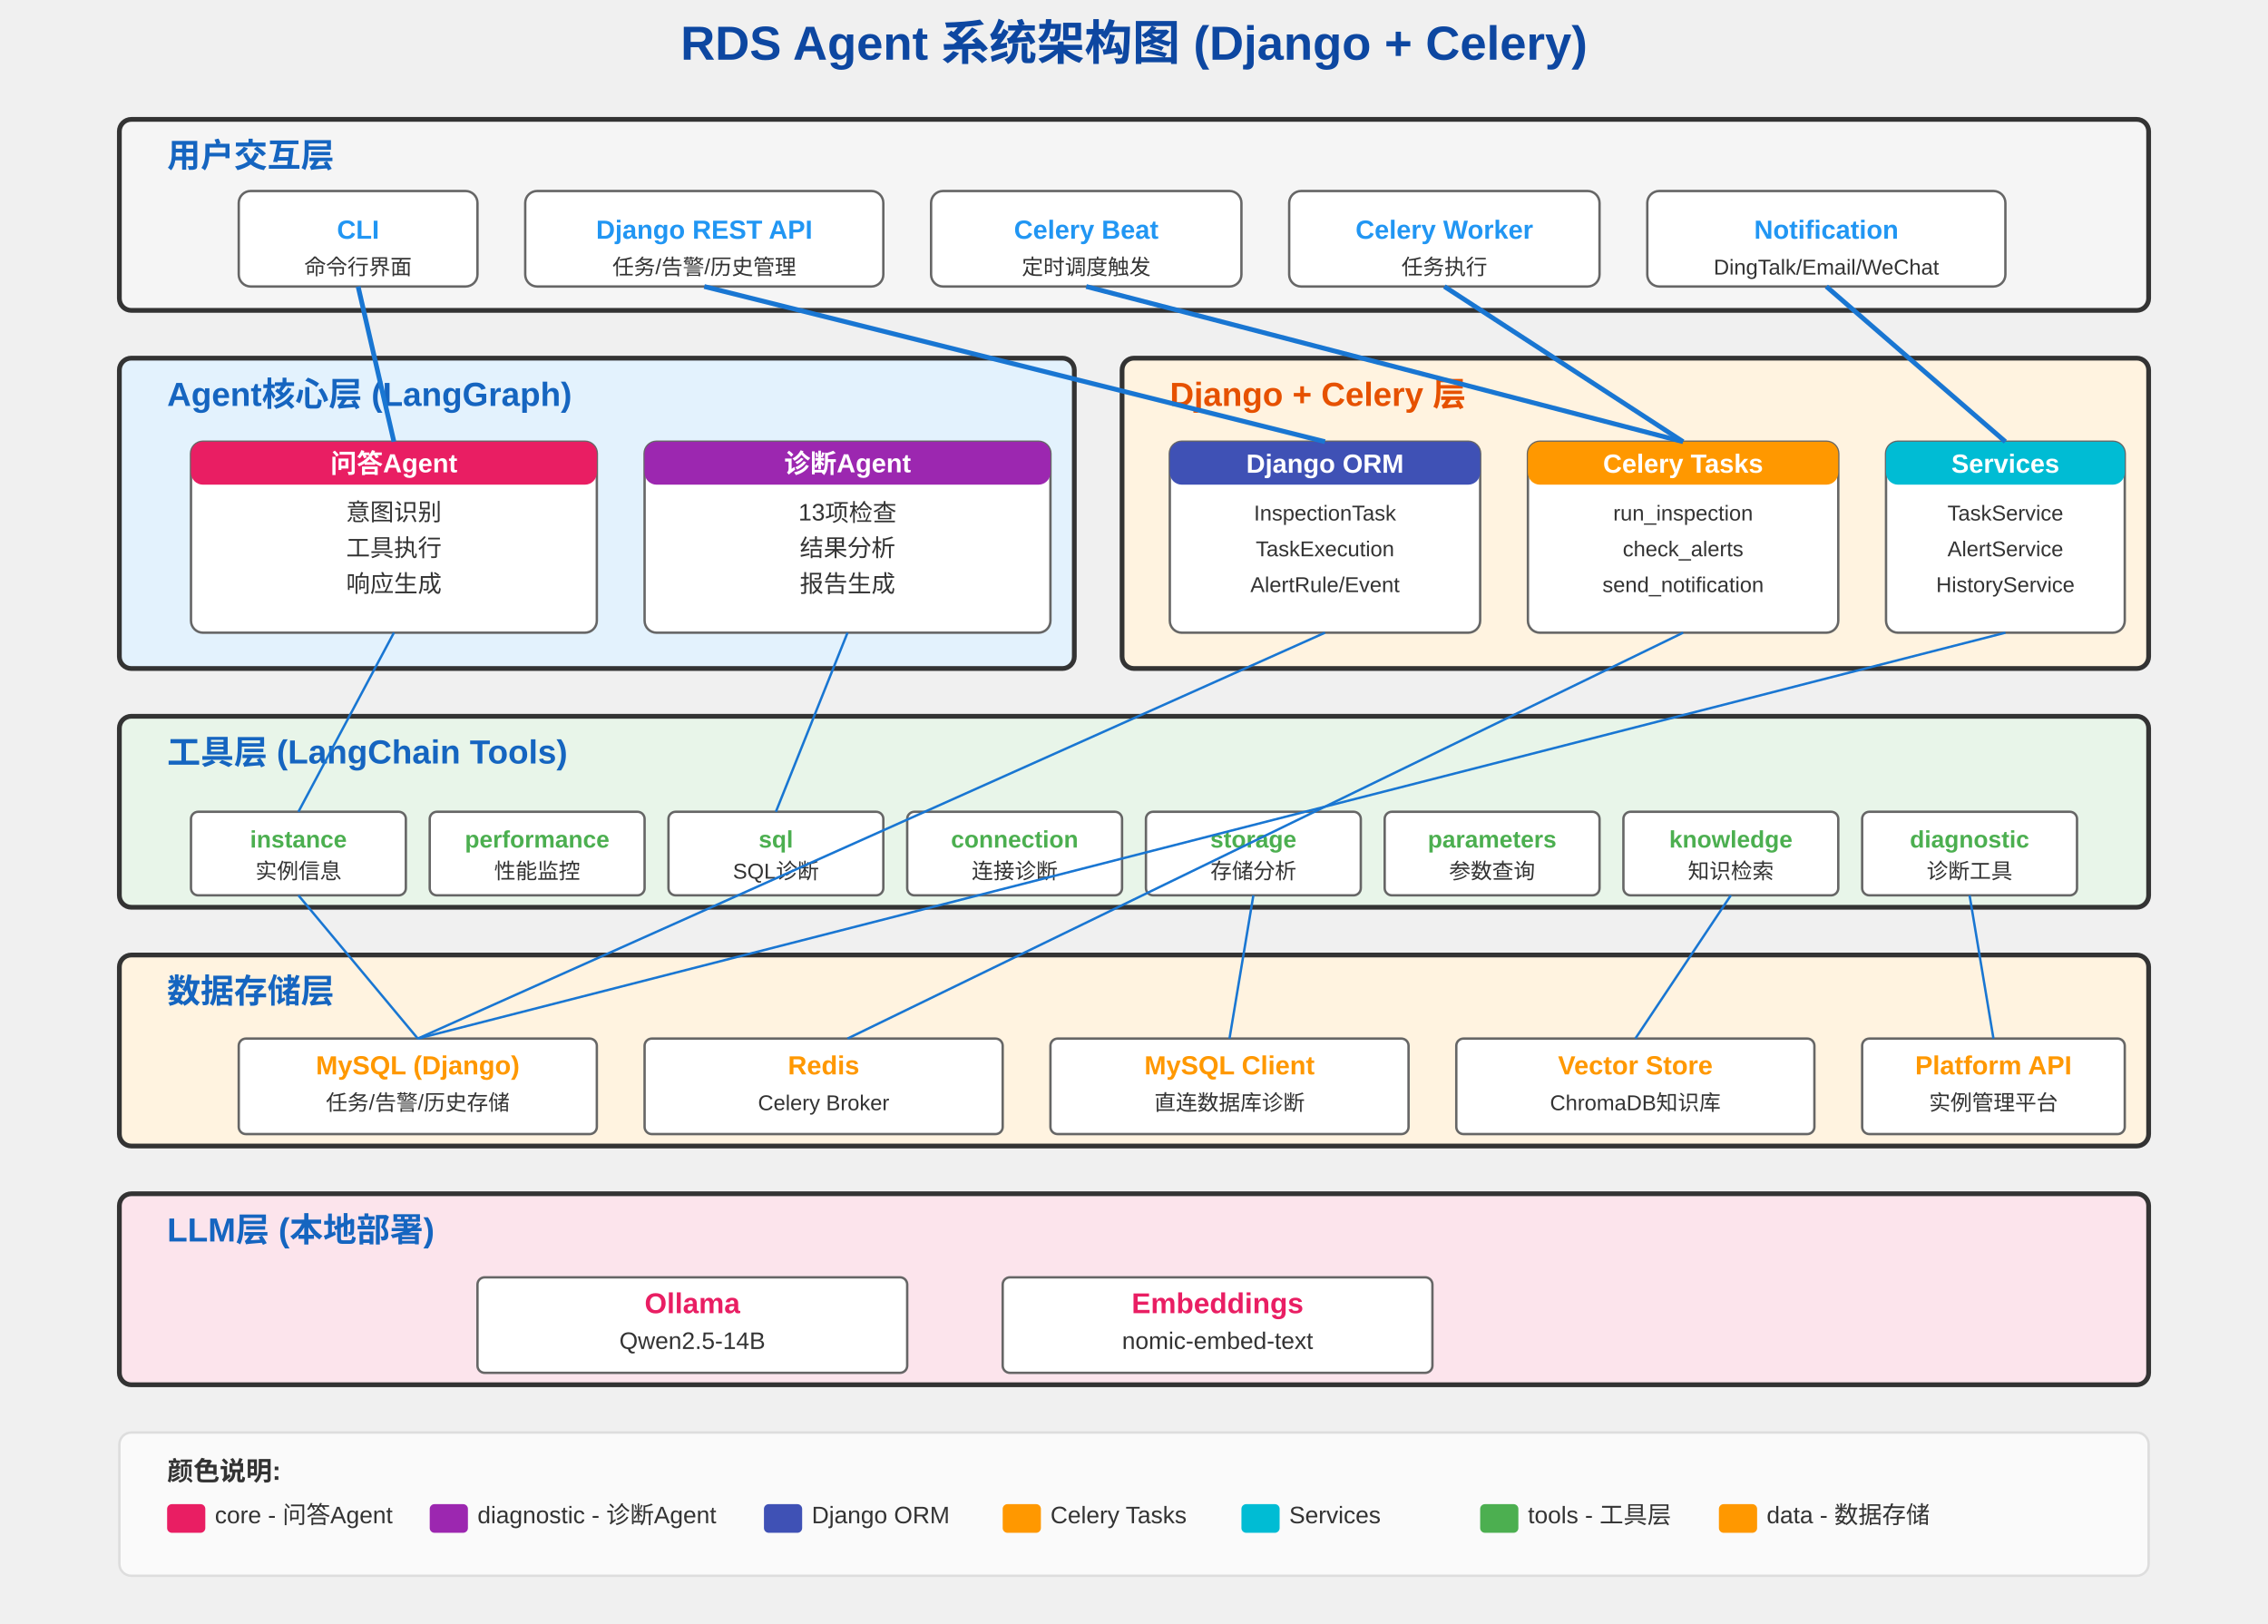
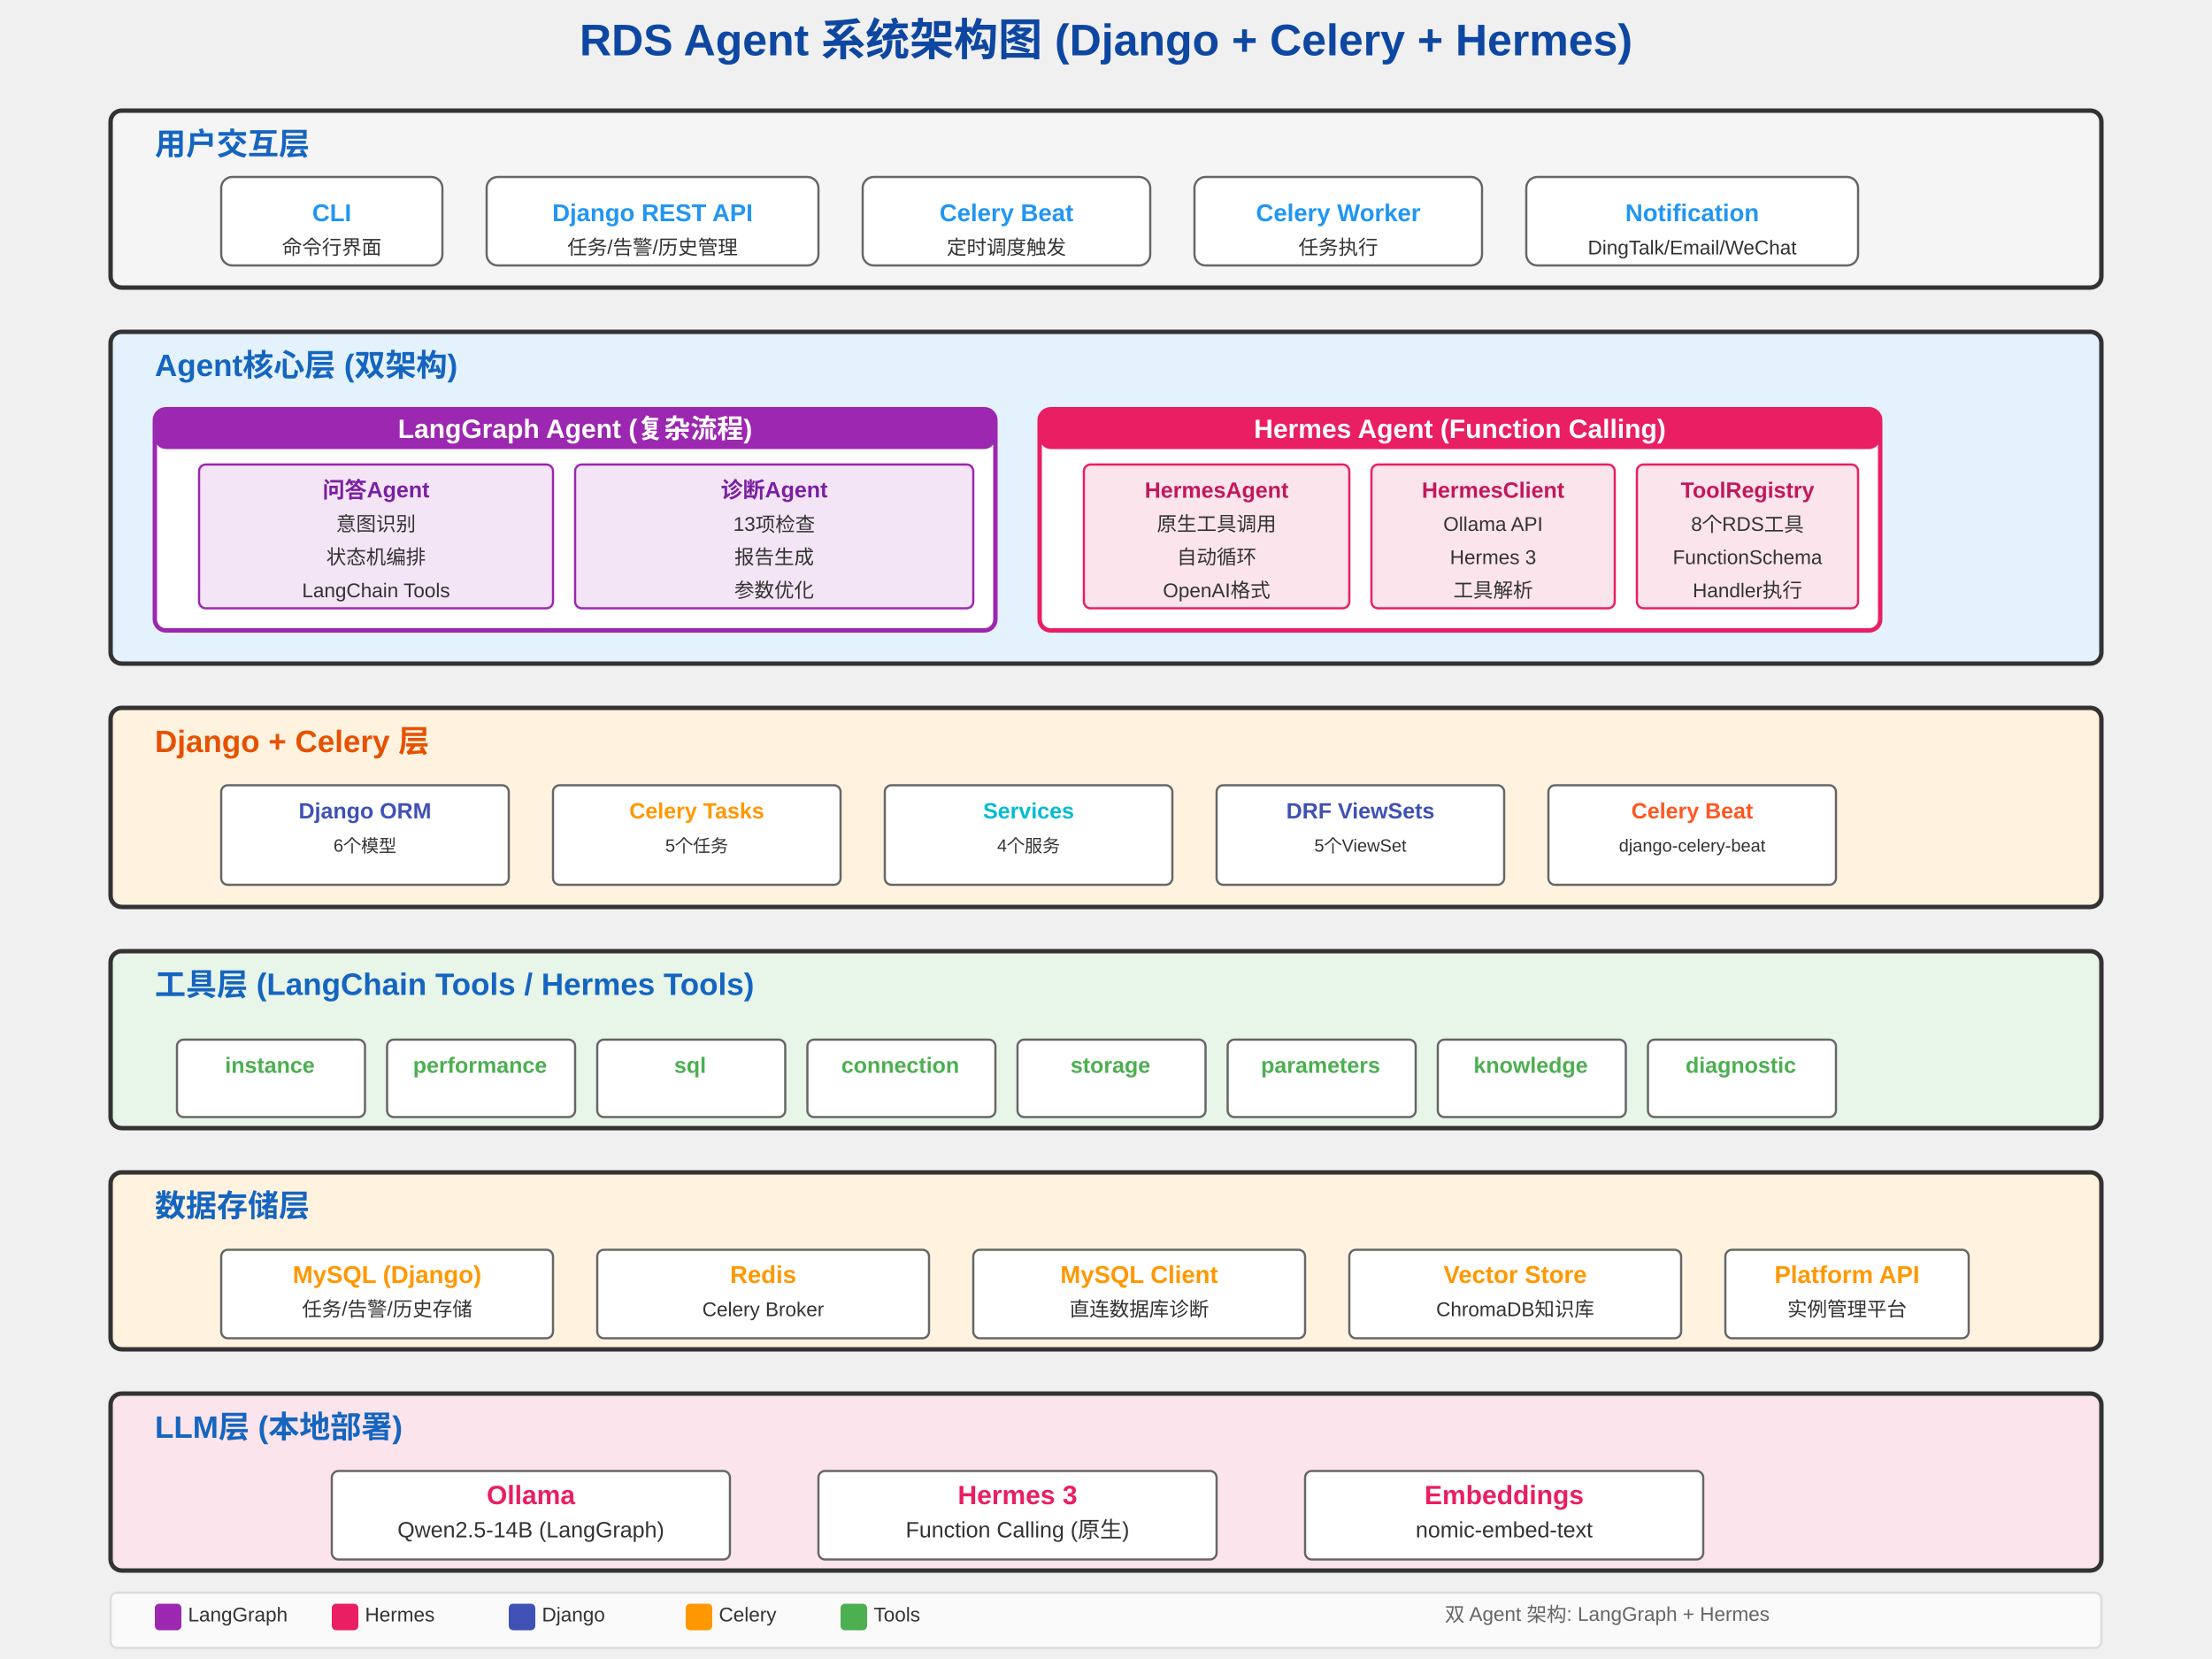
- <svg xmlns="http://www.w3.org/2000/svg" width="950" height="680">
-   <text x="475" y="25" text-anchor="middle" font-family="Arial" font-weight="bold" font-size="20" fill="#0D47A1">RDS Agent 系统架构图 (Django + Celery)</text>
-   <rect x="50" y="50" width="850" height="80" fill="#f5f5f5" stroke="#333" stroke-width="2" rx="5" />
+ <svg xmlns="http://www.w3.org/2000/svg" width="1000" height="750">
+   <text x="500" y="25" text-anchor="middle" font-family="Arial" font-weight="bold" font-size="20" fill="#0D47A1">RDS Agent 系统架构图 (Django + Celery + Hermes)</text>
+   <rect x="50" y="50" width="900" height="80" fill="#f5f5f5" stroke="#333" stroke-width="2" rx="5" />
  <text x="70" y="70" font-family="Arial" font-weight="bold" font-size="14" fill="#1565C0">用户交互层</text>
  <rect x="100" y="80" width="100" height="40" fill="#fff" stroke="#666" stroke-width="1" rx="5" />
  <text x="150" y="100" text-anchor="middle" font-family="Arial" font-weight="bold" font-size="11" fill="#2196F3">CLI</text>
  <text x="150" y="115" text-anchor="middle" font-family="Arial" font-size="9" fill="#333">命令行界面</text>
  <rect x="220" y="80" width="150" height="40" fill="#fff" stroke="#666" stroke-width="1" rx="5" />
  <text x="295" y="100" text-anchor="middle" font-family="Arial" font-weight="bold" font-size="11" fill="#2196F3">Django REST API</text>
  <text x="295" y="115" text-anchor="middle" font-family="Arial" font-size="9" fill="#333">任务/告警/历史管理</text>
  <rect x="390" y="80" width="130" height="40" fill="#fff" stroke="#666" stroke-width="1" rx="5" />
  <text x="455" y="100" text-anchor="middle" font-family="Arial" font-weight="bold" font-size="11" fill="#2196F3">Celery Beat</text>
  <text x="455" y="115" text-anchor="middle" font-family="Arial" font-size="9" fill="#333">定时调度触发</text>
  <rect x="540" y="80" width="130" height="40" fill="#fff" stroke="#666" stroke-width="1" rx="5" />
  <text x="605" y="100" text-anchor="middle" font-family="Arial" font-weight="bold" font-size="11" fill="#2196F3">Celery Worker</text>
  <text x="605" y="115" text-anchor="middle" font-family="Arial" font-size="9" fill="#333">任务执行</text>
  <rect x="690" y="80" width="150" height="40" fill="#fff" stroke="#666" stroke-width="1" rx="5" />
  <text x="765" y="100" text-anchor="middle" font-family="Arial" font-weight="bold" font-size="11" fill="#2196F3">Notification</text>
  <text x="765" y="115" text-anchor="middle" font-family="Arial" font-size="9" fill="#333">DingTalk/Email/WeChat</text>
-   <rect x="50" y="150" width="400" height="130" fill="#e3f2fd" stroke="#333" stroke-width="2" rx="5" />
-   <text x="70" y="170" font-family="Arial" font-weight="bold" font-size="14" fill="#1565C0">Agent核心层 (LangGraph)</text>
-   <rect x="80" y="185" width="170" height="80" fill="#fff" stroke="#666" stroke-width="1" rx="5" />
-   <rect x="80" y="185" width="170" height="18" fill="#E91E63" rx="5" />
-   <text x="165" y="198" text-anchor="middle" font-family="Arial" font-weight="bold" font-size="11" fill="#fff">问答Agent</text>
-   <text x="165" y="218" text-anchor="middle" font-family="Arial" font-size="10" fill="#333">意图识别</text>
-   <text x="165" y="233" text-anchor="middle" font-family="Arial" font-size="10" fill="#333">工具执行</text>
-   <text x="165" y="248" text-anchor="middle" font-family="Arial" font-size="10" fill="#333">响应生成</text>
-   <rect x="270" y="185" width="170" height="80" fill="#fff" stroke="#666" stroke-width="1" rx="5" />
-   <rect x="270" y="185" width="170" height="18" fill="#9C27B0" rx="5" />
-   <text x="355" y="198" text-anchor="middle" font-family="Arial" font-weight="bold" font-size="11" fill="#fff">诊断Agent</text>
-   <text x="355" y="218" text-anchor="middle" font-family="Arial" font-size="10" fill="#333">13项检查</text>
-   <text x="355" y="233" text-anchor="middle" font-family="Arial" font-size="10" fill="#333">结果分析</text>
-   <text x="355" y="248" text-anchor="middle" font-family="Arial" font-size="10" fill="#333">报告生成</text>
-   <rect x="470" y="150" width="430" height="130" fill="#FFF3E0" stroke="#333" stroke-width="2" rx="5" />
-   <text x="490" y="170" font-family="Arial" font-weight="bold" font-size="14" fill="#E65100">Django + Celery 层</text>
-   <rect x="490" y="185" width="130" height="80" fill="#fff" stroke="#666" stroke-width="1" rx="5" />
-   <rect x="490" y="185" width="130" height="18" fill="#3F51B5" rx="5" />
-   <text x="555" y="198" text-anchor="middle" font-family="Arial" font-weight="bold" font-size="11" fill="#fff">Django ORM</text>
-   <text x="555" y="218" text-anchor="middle" font-family="Arial" font-size="9" fill="#333">InspectionTask</text>
-   <text x="555" y="233" text-anchor="middle" font-family="Arial" font-size="9" fill="#333">TaskExecution</text>
-   <text x="555" y="248" text-anchor="middle" font-family="Arial" font-size="9" fill="#333">AlertRule/Event</text>
-   <rect x="640" y="185" width="130" height="80" fill="#fff" stroke="#666" stroke-width="1" rx="5" />
-   <rect x="640" y="185" width="130" height="18" fill="#FF9800" rx="5" />
-   <text x="705" y="198" text-anchor="middle" font-family="Arial" font-weight="bold" font-size="11" fill="#fff">Celery Tasks</text>
-   <text x="705" y="218" text-anchor="middle" font-family="Arial" font-size="9" fill="#333">run_inspection</text>
-   <text x="705" y="233" text-anchor="middle" font-family="Arial" font-size="9" fill="#333">check_alerts</text>
-   <text x="705" y="248" text-anchor="middle" font-family="Arial" font-size="9" fill="#333">send_notification</text>
-   <rect x="790" y="185" width="100" height="80" fill="#fff" stroke="#666" stroke-width="1" rx="5" />
-   <rect x="790" y="185" width="100" height="18" fill="#00BCD4" rx="5" />
-   <text x="840" y="198" text-anchor="middle" font-family="Arial" font-weight="bold" font-size="11" fill="#fff">Services</text>
-   <text x="840" y="218" text-anchor="middle" font-family="Arial" font-size="9" fill="#333">TaskService</text>
-   <text x="840" y="233" text-anchor="middle" font-family="Arial" font-size="9" fill="#333">AlertService</text>
-   <text x="840" y="248" text-anchor="middle" font-family="Arial" font-size="9" fill="#333">HistoryService</text>
-   <rect x="50" y="300" width="850" height="80" fill="#e8f5e9" stroke="#333" stroke-width="2" rx="5" />
-   <text x="70" y="320" font-family="Arial" font-weight="bold" font-size="14" fill="#1565C0">工具层 (LangChain Tools)</text>
-   <rect x="80" y="340" width="90" height="35" fill="#fff" stroke="#666" stroke-width="1" rx="3" />
-   <text x="125" y="355" text-anchor="middle" font-family="Arial" font-weight="bold" font-size="10" fill="#4CAF50">instance</text>
-   <text x="125" y="368" text-anchor="middle" font-family="Arial" font-size="9" fill="#333">实例信息</text>
-   <rect x="180" y="340" width="90" height="35" fill="#fff" stroke="#666" stroke-width="1" rx="3" />
-   <text x="225" y="355" text-anchor="middle" font-family="Arial" font-weight="bold" font-size="10" fill="#4CAF50">performance</text>
-   <text x="225" y="368" text-anchor="middle" font-family="Arial" font-size="9" fill="#333">性能监控</text>
-   <rect x="280" y="340" width="90" height="35" fill="#fff" stroke="#666" stroke-width="1" rx="3" />
-   <text x="325" y="355" text-anchor="middle" font-family="Arial" font-weight="bold" font-size="10" fill="#4CAF50">sql</text>
-   <text x="325" y="368" text-anchor="middle" font-family="Arial" font-size="9" fill="#333">SQL诊断</text>
-   <rect x="380" y="340" width="90" height="35" fill="#fff" stroke="#666" stroke-width="1" rx="3" />
-   <text x="425" y="355" text-anchor="middle" font-family="Arial" font-weight="bold" font-size="10" fill="#4CAF50">connection</text>
-   <text x="425" y="368" text-anchor="middle" font-family="Arial" font-size="9" fill="#333">连接诊断</text>
-   <rect x="480" y="340" width="90" height="35" fill="#fff" stroke="#666" stroke-width="1" rx="3" />
-   <text x="525" y="355" text-anchor="middle" font-family="Arial" font-weight="bold" font-size="10" fill="#4CAF50">storage</text>
-   <text x="525" y="368" text-anchor="middle" font-family="Arial" font-size="9" fill="#333">存储分析</text>
-   <rect x="580" y="340" width="90" height="35" fill="#fff" stroke="#666" stroke-width="1" rx="3" />
-   <text x="625" y="355" text-anchor="middle" font-family="Arial" font-weight="bold" font-size="10" fill="#4CAF50">parameters</text>
-   <text x="625" y="368" text-anchor="middle" font-family="Arial" font-size="9" fill="#333">参数查询</text>
-   <rect x="680" y="340" width="90" height="35" fill="#fff" stroke="#666" stroke-width="1" rx="3" />
-   <text x="725" y="355" text-anchor="middle" font-family="Arial" font-weight="bold" font-size="10" fill="#4CAF50">knowledge</text>
-   <text x="725" y="368" text-anchor="middle" font-family="Arial" font-size="9" fill="#333">知识检索</text>
-   <rect x="780" y="340" width="90" height="35" fill="#fff" stroke="#666" stroke-width="1" rx="3" />
-   <text x="825" y="355" text-anchor="middle" font-family="Arial" font-weight="bold" font-size="10" fill="#4CAF50">diagnostic</text>
-   <text x="825" y="368" text-anchor="middle" font-family="Arial" font-size="9" fill="#333">诊断工具</text>
-   <rect x="50" y="400" width="850" height="80" fill="#fff3e0" stroke="#333" stroke-width="2" rx="5" />
-   <text x="70" y="420" font-family="Arial" font-weight="bold" font-size="14" fill="#1565C0">数据存储层</text>
-   <rect x="100" y="435" width="150" height="40" fill="#fff" stroke="#666" stroke-width="1" rx="3" />
-   <text x="175" y="450" text-anchor="middle" font-family="Arial" font-weight="bold" font-size="11" fill="#FF9800">MySQL (Django)</text>
-   <text x="175" y="465" text-anchor="middle" font-family="Arial" font-size="9" fill="#333">任务/告警/历史存储</text>
-   <rect x="270" y="435" width="150" height="40" fill="#fff" stroke="#666" stroke-width="1" rx="3" />
-   <text x="345" y="450" text-anchor="middle" font-family="Arial" font-weight="bold" font-size="11" fill="#FF9800">Redis</text>
-   <text x="345" y="465" text-anchor="middle" font-family="Arial" font-size="9" fill="#333">Celery Broker</text>
-   <rect x="440" y="435" width="150" height="40" fill="#fff" stroke="#666" stroke-width="1" rx="3" />
-   <text x="515" y="450" text-anchor="middle" font-family="Arial" font-weight="bold" font-size="11" fill="#FF9800">MySQL Client</text>
-   <text x="515" y="465" text-anchor="middle" font-family="Arial" font-size="9" fill="#333">直连数据库诊断</text>
-   <rect x="610" y="435" width="150" height="40" fill="#fff" stroke="#666" stroke-width="1" rx="3" />
-   <text x="685" y="450" text-anchor="middle" font-family="Arial" font-weight="bold" font-size="11" fill="#FF9800">Vector Store</text>
-   <text x="685" y="465" text-anchor="middle" font-family="Arial" font-size="9" fill="#333">ChromaDB知识库</text>
-   <rect x="780" y="435" width="110" height="40" fill="#fff" stroke="#666" stroke-width="1" rx="3" />
-   <text x="835" y="450" text-anchor="middle" font-family="Arial" font-weight="bold" font-size="11" fill="#FF9800">Platform API</text>
-   <text x="835" y="465" text-anchor="middle" font-family="Arial" font-size="9" fill="#333">实例管理平台</text>
-   <rect x="50" y="500" width="850" height="80" fill="#fce4ec" stroke="#333" stroke-width="2" rx="5" />
-   <text x="70" y="520" font-family="Arial" font-weight="bold" font-size="14" fill="#1565C0">LLM层 (本地部署)</text>
-   <rect x="200" y="535" width="180" height="40" fill="#fff" stroke="#666" stroke-width="1" rx="3" />
-   <text x="290" y="550" text-anchor="middle" font-family="Arial" font-weight="bold" font-size="12" fill="#E91E63">Ollama</text>
-   <text x="290" y="565" text-anchor="middle" font-family="Arial" font-size="10" fill="#333">Qwen2.5-14B</text>
-   <rect x="420" y="535" width="180" height="40" fill="#fff" stroke="#666" stroke-width="1" rx="3" />
-   <text x="510" y="550" text-anchor="middle" font-family="Arial" font-weight="bold" font-size="12" fill="#E91E63">Embeddings</text>
-   <text x="510" y="565" text-anchor="middle" font-family="Arial" font-size="10" fill="#333">nomic-embed-text</text>
-   <rect x="50" y="600" width="850" height="60" fill="#fafafa" stroke="#ddd" stroke-width="1" rx="5" />
-   <text x="70" y="620" font-family="Arial" font-weight="bold" font-size="11" fill="#333">颜色说明:</text>
-   <rect x="70" y="630" width="16" height="12" fill="#E91E63" rx="2" />
-   <text x="90" y="638" font-family="Arial" font-size="10" fill="#333">core - 问答Agent</text>
-   <rect x="180" y="630" width="16" height="12" fill="#9C27B0" rx="2" />
-   <text x="200" y="638" font-family="Arial" font-size="10" fill="#333">diagnostic - 诊断Agent</text>
-   <rect x="320" y="630" width="16" height="12" fill="#3F51B5" rx="2" />
-   <text x="340" y="638" font-family="Arial" font-size="10" fill="#333">Django ORM</text>
-   <rect x="420" y="630" width="16" height="12" fill="#FF9800" rx="2" />
-   <text x="440" y="638" font-family="Arial" font-size="10" fill="#333">Celery Tasks</text>
-   <rect x="520" y="630" width="16" height="12" fill="#00BCD4" rx="2" />
-   <text x="540" y="638" font-family="Arial" font-size="10" fill="#333">Services</text>
-   <rect x="620" y="630" width="16" height="12" fill="#4CAF50" rx="2" />
-   <text x="640" y="638" font-family="Arial" font-size="10" fill="#333">tools - 工具层</text>
-   <rect x="720" y="630" width="16" height="12" fill="#FF9800" rx="2" />
-   <text x="740" y="638" font-family="Arial" font-size="10" fill="#333">data - 数据存储</text>
-   <line x1="150" y1="120" x2="165" y2="185" stroke="#1976D2" stroke-width="2" />
-   <line x1="295" y1="120" x2="555" y2="185" stroke="#1976D2" stroke-width="2" />
-   <line x1="455" y1="120" x2="705" y2="185" stroke="#1976D2" stroke-width="2" />
-   <line x1="605" y1="120" x2="705" y2="185" stroke="#1976D2" stroke-width="2" />
-   <line x1="765" y1="120" x2="840" y2="185" stroke="#1976D2" stroke-width="2" />
-   <line x1="165" y1="265" x2="125" y2="340" stroke="#1976D2" stroke-width="1" />
-   <line x1="355" y1="265" x2="325" y2="340" stroke="#1976D2" stroke-width="1" />
-   <line x1="555" y1="265" x2="175" y2="435" stroke="#1976D2" stroke-width="1" />
-   <line x1="705" y1="265" x2="355" y2="435" stroke="#1976D2" stroke-width="1" />
-   <line x1="840" y1="265" x2="175" y2="435" stroke="#1976D2" stroke-width="1" />
-   <line x1="125" y1="375" x2="175" y2="435" stroke="#1976D2" stroke-width="1" />
-   <line x1="525" y1="375" x2="515" y2="435" stroke="#1976D2" stroke-width="1" />
-   <line x1="725" y1="375" x2="685" y2="435" stroke="#1976D2" stroke-width="1" />
-   <line x1="825" y1="375" x2="835" y2="435" stroke="#1976D2" stroke-width="1" />
+   <rect x="50" y="150" width="900" height="150" fill="#E3F2FD" stroke="#333" stroke-width="2" rx="5" />
+   <text x="70" y="170" font-family="Arial" font-weight="bold" font-size="14" fill="#1565C0">Agent核心层 (双架构)</text>
+   <rect x="70" y="185" width="380" height="100" fill="#fff" stroke="#9C27B0" stroke-width="2" rx="5" />
+   <rect x="70" y="185" width="380" height="18" fill="#9C27B0" rx="5" />
+   <text x="260" y="198" text-anchor="middle" font-family="Arial" font-weight="bold" font-size="12" fill="#fff">LangGraph Agent (复杂流程)</text>
+   <rect x="90" y="210" width="160" height="65" fill="#F3E5F5" stroke="#9C27B0" stroke-width="1" rx="3" />
+   <text x="170" y="225" text-anchor="middle" font-family="Arial" font-weight="bold" font-size="10" fill="#7B1FA2">问答Agent</text>
+   <text x="170" y="240" text-anchor="middle" font-family="Arial" font-size="9" fill="#333">意图识别</text>
+   <text x="170" y="255" text-anchor="middle" font-family="Arial" font-size="9" fill="#333">状态机编排</text>
+   <text x="170" y="270" text-anchor="middle" font-family="Arial" font-size="9" fill="#333">LangChain Tools</text>
+   <rect x="260" y="210" width="180" height="65" fill="#F3E5F5" stroke="#9C27B0" stroke-width="1" rx="3" />
+   <text x="350" y="225" text-anchor="middle" font-family="Arial" font-weight="bold" font-size="10" fill="#7B1FA2">诊断Agent</text>
+   <text x="350" y="240" text-anchor="middle" font-family="Arial" font-size="9" fill="#333">13项检查</text>
+   <text x="350" y="255" text-anchor="middle" font-family="Arial" font-size="9" fill="#333">报告生成</text>
+   <text x="350" y="270" text-anchor="middle" font-family="Arial" font-size="9" fill="#333">参数优化</text>
+   <rect x="470" y="185" width="380" height="100" fill="#fff" stroke="#E91E63" stroke-width="2" rx="5" />
+   <rect x="470" y="185" width="380" height="18" fill="#E91E63" rx="5" />
+   <text x="660" y="198" text-anchor="middle" font-family="Arial" font-weight="bold" font-size="12" fill="#fff">Hermes Agent (Function Calling)</text>
+   <rect x="490" y="210" width="120" height="65" fill="#FCE4EC" stroke="#E91E63" stroke-width="1" rx="3" />
+   <text x="550" y="225" text-anchor="middle" font-family="Arial" font-weight="bold" font-size="10" fill="#C2185B">HermesAgent</text>
+   <text x="550" y="240" text-anchor="middle" font-family="Arial" font-size="9" fill="#333">原生工具调用</text>
+   <text x="550" y="255" text-anchor="middle" font-family="Arial" font-size="9" fill="#333">自动循环</text>
+   <text x="550" y="270" text-anchor="middle" font-family="Arial" font-size="9" fill="#333">OpenAI格式</text>
+   <rect x="620" y="210" width="110" height="65" fill="#FCE4EC" stroke="#E91E63" stroke-width="1" rx="3" />
+   <text x="675" y="225" text-anchor="middle" font-family="Arial" font-weight="bold" font-size="10" fill="#C2185B">HermesClient</text>
+   <text x="675" y="240" text-anchor="middle" font-family="Arial" font-size="9" fill="#333">Ollama API</text>
+   <text x="675" y="255" text-anchor="middle" font-family="Arial" font-size="9" fill="#333">Hermes 3</text>
+   <text x="675" y="270" text-anchor="middle" font-family="Arial" font-size="9" fill="#333">工具解析</text>
+   <rect x="740" y="210" width="100" height="65" fill="#FCE4EC" stroke="#E91E63" stroke-width="1" rx="3" />
+   <text x="790" y="225" text-anchor="middle" font-family="Arial" font-weight="bold" font-size="10" fill="#C2185B">ToolRegistry</text>
+   <text x="790" y="240" text-anchor="middle" font-family="Arial" font-size="9" fill="#333">8个RDS工具</text>
+   <text x="790" y="255" text-anchor="middle" font-family="Arial" font-size="9" fill="#333">FunctionSchema</text>
+   <text x="790" y="270" text-anchor="middle" font-family="Arial" font-size="9" fill="#333">Handler执行</text>
+   <rect x="50" y="320" width="900" height="90" fill="#FFF3E0" stroke="#333" stroke-width="2" rx="5" />
+   <text x="70" y="340" font-family="Arial" font-weight="bold" font-size="14" fill="#E65100">Django + Celery 层</text>
+   <rect x="100" y="355" width="130" height="45" fill="#fff" stroke="#666" stroke-width="1" rx="3" />
+   <text x="165" y="370" text-anchor="middle" font-family="Arial" font-weight="bold" font-size="10" fill="#3F51B5">Django ORM</text>
+   <text x="165" y="385" text-anchor="middle" font-family="Arial" font-size="8" fill="#333">6个模型</text>
+   <rect x="250" y="355" width="130" height="45" fill="#fff" stroke="#666" stroke-width="1" rx="3" />
+   <text x="315" y="370" text-anchor="middle" font-family="Arial" font-weight="bold" font-size="10" fill="#FF9800">Celery Tasks</text>
+   <text x="315" y="385" text-anchor="middle" font-family="Arial" font-size="8" fill="#333">5个任务</text>
+   <rect x="400" y="355" width="130" height="45" fill="#fff" stroke="#666" stroke-width="1" rx="3" />
+   <text x="465" y="370" text-anchor="middle" font-family="Arial" font-weight="bold" font-size="10" fill="#00BCD4">Services</text>
+   <text x="465" y="385" text-anchor="middle" font-family="Arial" font-size="8" fill="#333">4个服务</text>
+   <rect x="550" y="355" width="130" height="45" fill="#fff" stroke="#666" stroke-width="1" rx="3" />
+   <text x="615" y="370" text-anchor="middle" font-family="Arial" font-weight="bold" font-size="10" fill="#3F51B5">DRF ViewSets</text>
+   <text x="615" y="385" text-anchor="middle" font-family="Arial" font-size="8" fill="#333">5个ViewSet</text>
+   <rect x="700" y="355" width="130" height="45" fill="#fff" stroke="#666" stroke-width="1" rx="3" />
+   <text x="765" y="370" text-anchor="middle" font-family="Arial" font-weight="bold" font-size="10" fill="#FF5722">Celery Beat</text>
+   <text x="765" y="385" text-anchor="middle" font-family="Arial" font-size="8" fill="#333">django-celery-beat</text>
+   <rect x="50" y="430" width="900" height="80" fill="#e8f5e9" stroke="#333" stroke-width="2" rx="5" />
+   <text x="70" y="450" font-family="Arial" font-weight="bold" font-size="14" fill="#1565C0">工具层 (LangChain Tools / Hermes Tools)</text>
+   <rect x="80" y="470" width="85" height="35" fill="#fff" stroke="#666" stroke-width="1" rx="3" />
+   <text x="122" y="485" text-anchor="middle" font-family="Arial" font-weight="bold" font-size="10" fill="#4CAF50">instance</text>
+   <rect x="175" y="470" width="85" height="35" fill="#fff" stroke="#666" stroke-width="1" rx="3" />
+   <text x="217" y="485" text-anchor="middle" font-family="Arial" font-weight="bold" font-size="10" fill="#4CAF50">performance</text>
+   <rect x="270" y="470" width="85" height="35" fill="#fff" stroke="#666" stroke-width="1" rx="3" />
+   <text x="312" y="485" text-anchor="middle" font-family="Arial" font-weight="bold" font-size="10" fill="#4CAF50">sql</text>
+   <rect x="365" y="470" width="85" height="35" fill="#fff" stroke="#666" stroke-width="1" rx="3" />
+   <text x="407" y="485" text-anchor="middle" font-family="Arial" font-weight="bold" font-size="10" fill="#4CAF50">connection</text>
+   <rect x="460" y="470" width="85" height="35" fill="#fff" stroke="#666" stroke-width="1" rx="3" />
+   <text x="502" y="485" text-anchor="middle" font-family="Arial" font-weight="bold" font-size="10" fill="#4CAF50">storage</text>
+   <rect x="555" y="470" width="85" height="35" fill="#fff" stroke="#666" stroke-width="1" rx="3" />
+   <text x="597" y="485" text-anchor="middle" font-family="Arial" font-weight="bold" font-size="10" fill="#4CAF50">parameters</text>
+   <rect x="650" y="470" width="85" height="35" fill="#fff" stroke="#666" stroke-width="1" rx="3" />
+   <text x="692" y="485" text-anchor="middle" font-family="Arial" font-weight="bold" font-size="10" fill="#4CAF50">knowledge</text>
+   <rect x="745" y="470" width="85" height="35" fill="#fff" stroke="#666" stroke-width="1" rx="3" />
+   <text x="787" y="485" text-anchor="middle" font-family="Arial" font-weight="bold" font-size="10" fill="#4CAF50">diagnostic</text>
+   <rect x="50" y="530" width="900" height="80" fill="#fff3e0" stroke="#333" stroke-width="2" rx="5" />
+   <text x="70" y="550" font-family="Arial" font-weight="bold" font-size="14" fill="#1565C0">数据存储层</text>
+   <rect x="100" y="565" width="150" height="40" fill="#fff" stroke="#666" stroke-width="1" rx="3" />
+   <text x="175" y="580" text-anchor="middle" font-family="Arial" font-weight="bold" font-size="11" fill="#FF9800">MySQL (Django)</text>
+   <text x="175" y="595" text-anchor="middle" font-family="Arial" font-size="9" fill="#333">任务/告警/历史存储</text>
+   <rect x="270" y="565" width="150" height="40" fill="#fff" stroke="#666" stroke-width="1" rx="3" />
+   <text x="345" y="580" text-anchor="middle" font-family="Arial" font-weight="bold" font-size="11" fill="#FF9800">Redis</text>
+   <text x="345" y="595" text-anchor="middle" font-family="Arial" font-size="9" fill="#333">Celery Broker</text>
+   <rect x="440" y="565" width="150" height="40" fill="#fff" stroke="#666" stroke-width="1" rx="3" />
+   <text x="515" y="580" text-anchor="middle" font-family="Arial" font-weight="bold" font-size="11" fill="#FF9800">MySQL Client</text>
+   <text x="515" y="595" text-anchor="middle" font-family="Arial" font-size="9" fill="#333">直连数据库诊断</text>
+   <rect x="610" y="565" width="150" height="40" fill="#fff" stroke="#666" stroke-width="1" rx="3" />
+   <text x="685" y="580" text-anchor="middle" font-family="Arial" font-weight="bold" font-size="11" fill="#FF9800">Vector Store</text>
+   <text x="685" y="595" text-anchor="middle" font-family="Arial" font-size="9" fill="#333">ChromaDB知识库</text>
+   <rect x="780" y="565" width="110" height="40" fill="#fff" stroke="#666" stroke-width="1" rx="3" />
+   <text x="835" y="580" text-anchor="middle" font-family="Arial" font-weight="bold" font-size="11" fill="#FF9800">Platform API</text>
+   <text x="835" y="595" text-anchor="middle" font-family="Arial" font-size="9" fill="#333">实例管理平台</text>
+   <rect x="50" y="630" width="900" height="80" fill="#fce4ec" stroke="#333" stroke-width="2" rx="5" />
+   <text x="70" y="650" font-family="Arial" font-weight="bold" font-size="14" fill="#1565C0">LLM层 (本地部署)</text>
+   <rect x="150" y="665" width="180" height="40" fill="#fff" stroke="#666" stroke-width="1" rx="3" />
+   <text x="240" y="680" text-anchor="middle" font-family="Arial" font-weight="bold" font-size="12" fill="#E91E63">Ollama</text>
+   <text x="240" y="695" text-anchor="middle" font-family="Arial" font-size="10" fill="#333">Qwen2.5-14B (LangGraph)</text>
+   <rect x="370" y="665" width="180" height="40" fill="#fff" stroke="#666" stroke-width="1" rx="3" />
+   <text x="460" y="680" text-anchor="middle" font-family="Arial" font-weight="bold" font-size="12" fill="#E91E63">Hermes 3</text>
+   <text x="460" y="695" text-anchor="middle" font-family="Arial" font-size="10" fill="#333">Function Calling (原生)</text>
+   <rect x="590" y="665" width="180" height="40" fill="#fff" stroke="#666" stroke-width="1" rx="3" />
+   <text x="680" y="680" text-anchor="middle" font-family="Arial" font-weight="bold" font-size="12" fill="#E91E63">Embeddings</text>
+   <text x="680" y="695" text-anchor="middle" font-family="Arial" font-size="10" fill="#333">nomic-embed-text</text>
+   <rect x="50" y="720" width="900" height="25" fill="#fafafa" stroke="#ddd" stroke-width="1" rx="3" />
+   <rect x="70" y="725" width="12" height="12" fill="#9C27B0" rx="2" />
+   <text x="85" y="733" font-family="Arial" font-size="9" fill="#333">LangGraph</text>
+   <rect x="150" y="725" width="12" height="12" fill="#E91E63" rx="2" />
+   <text x="165" y="733" font-family="Arial" font-size="9" fill="#333">Hermes</text>
+   <rect x="230" y="725" width="12" height="12" fill="#3F51B5" rx="2" />
+   <text x="245" y="733" font-family="Arial" font-size="9" fill="#333">Django</text>
+   <rect x="310" y="725" width="12" height="12" fill="#FF9800" rx="2" />
+   <text x="325" y="733" font-family="Arial" font-size="9" fill="#333">Celery</text>
+   <rect x="380" y="725" width="12" height="12" fill="#4CAF50" rx="2" />
+   <text x="395" y="733" font-family="Arial" font-size="9" fill="#333">Tools</text>
+   <text x="800" y="733" text-anchor="end" font-family="Arial" font-size="9" fill="#666">双 Agent 架构: LangGraph + Hermes</text>
</svg>
